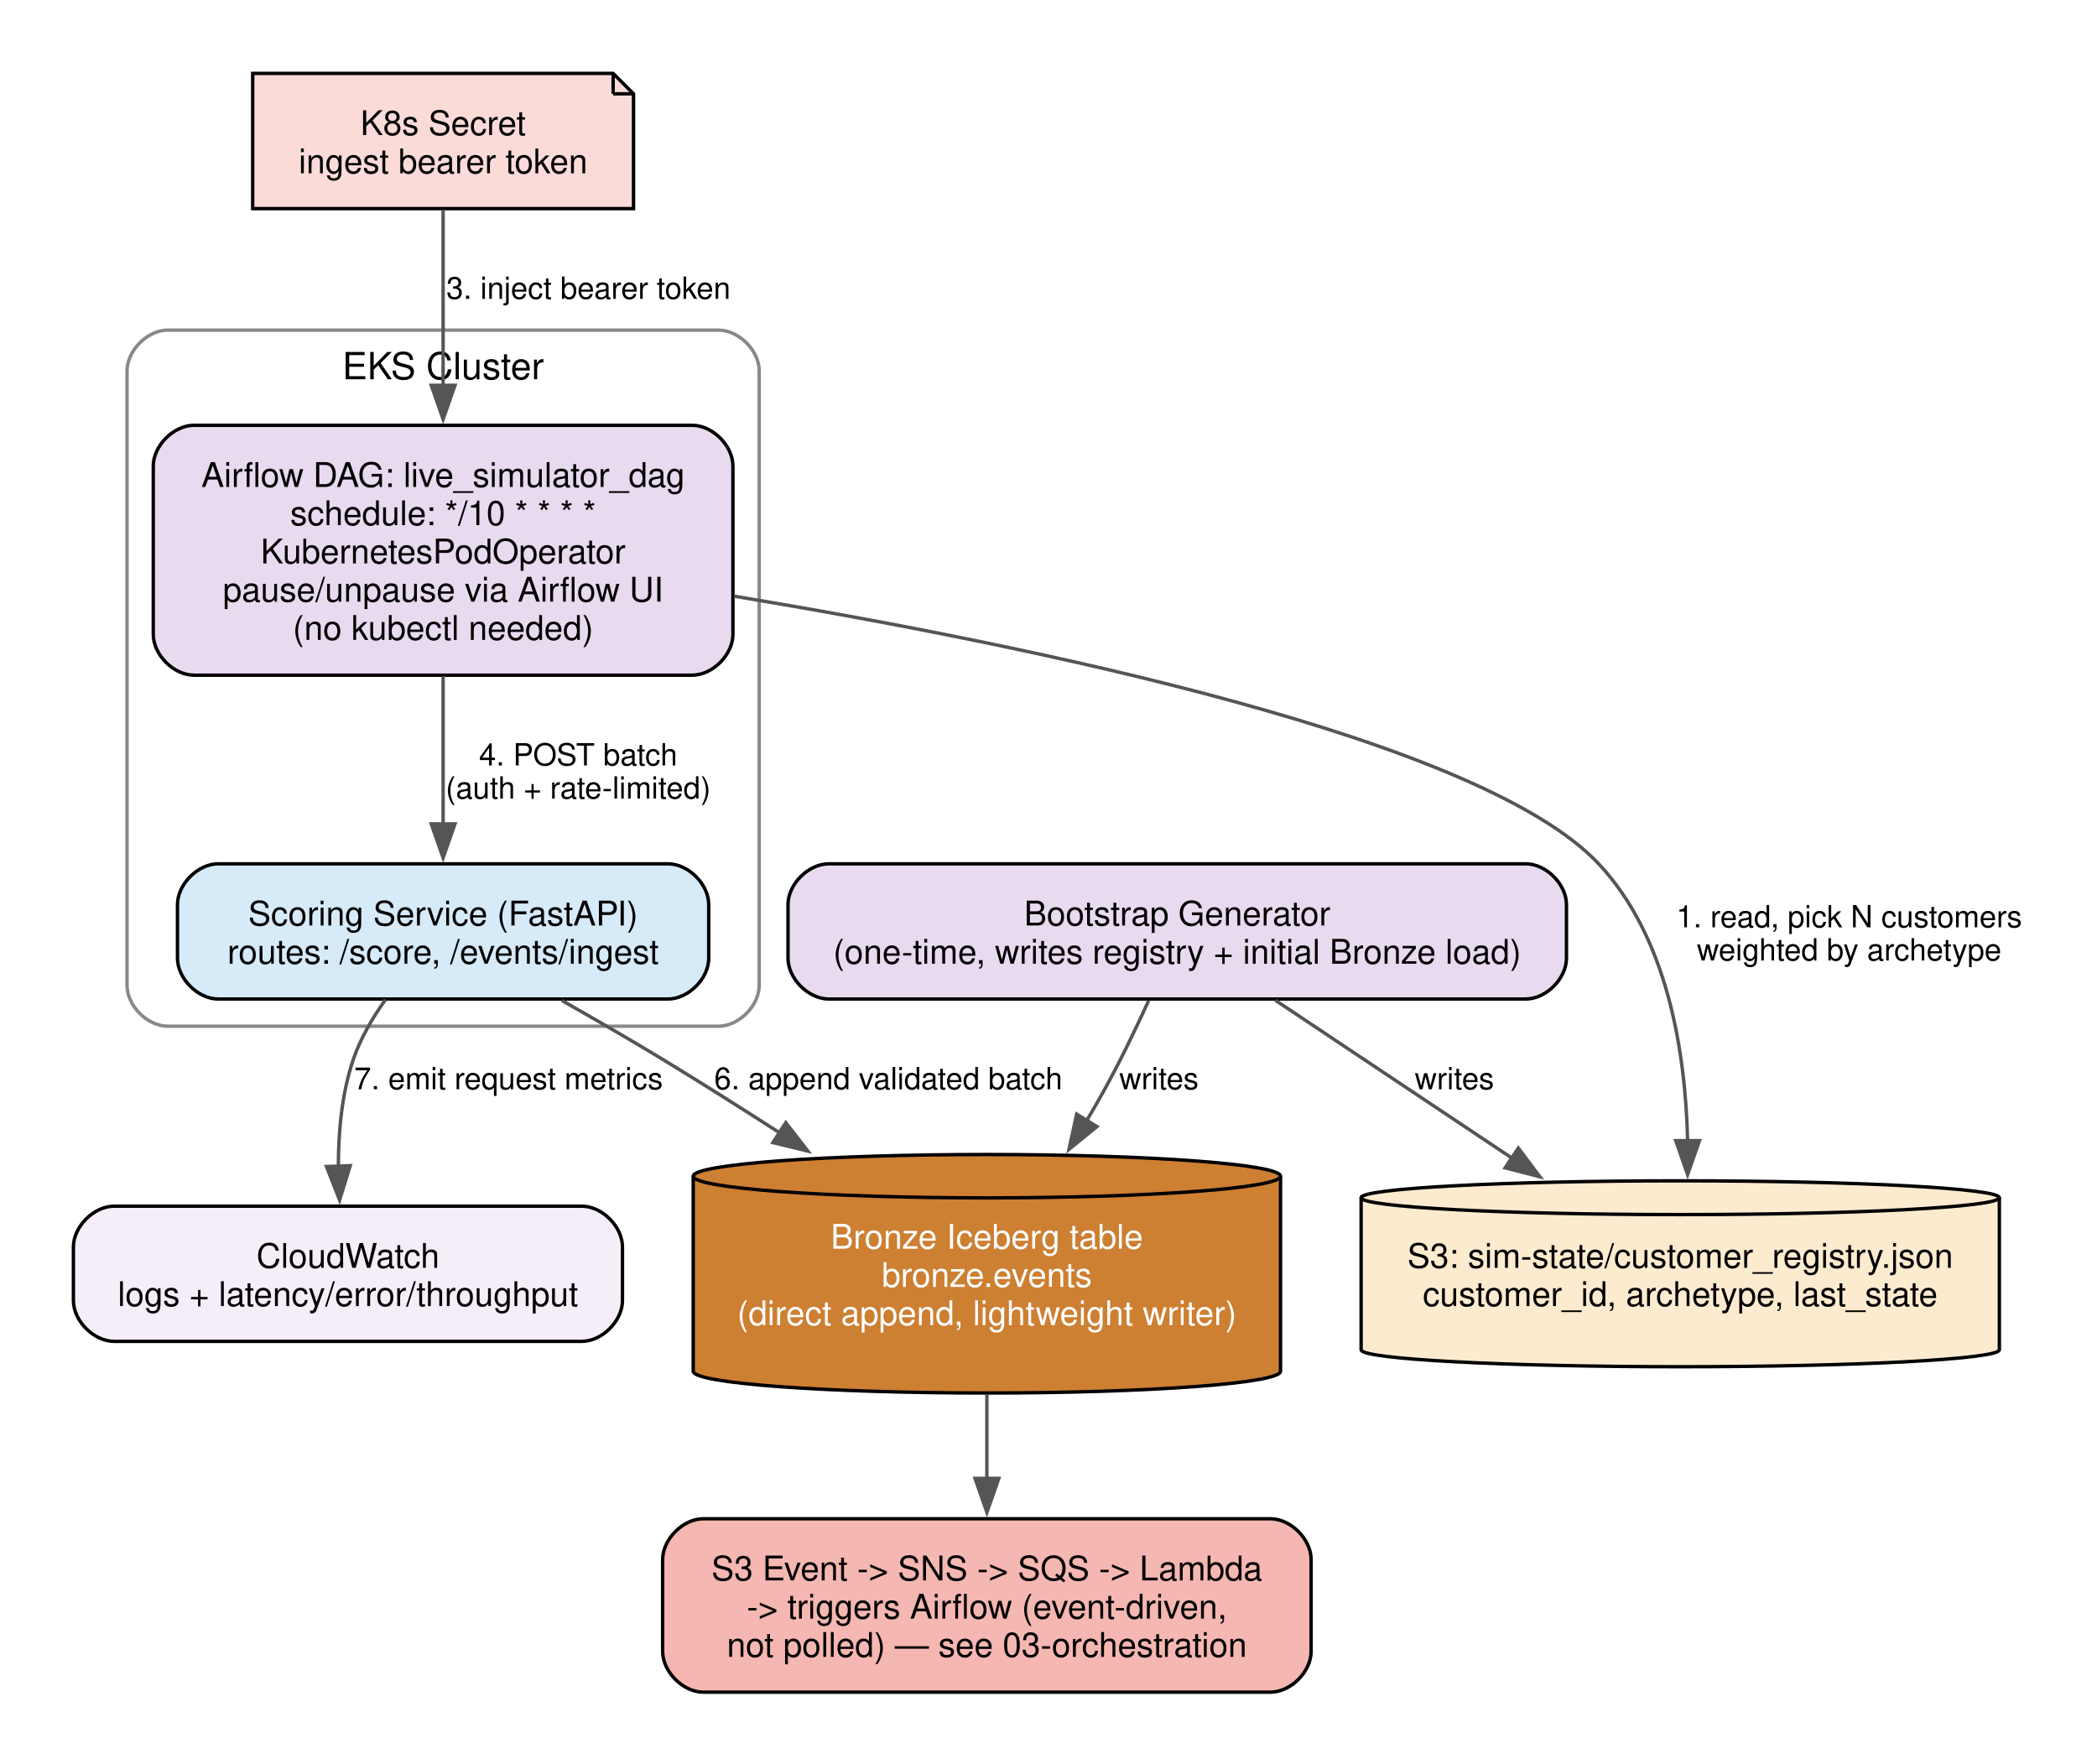
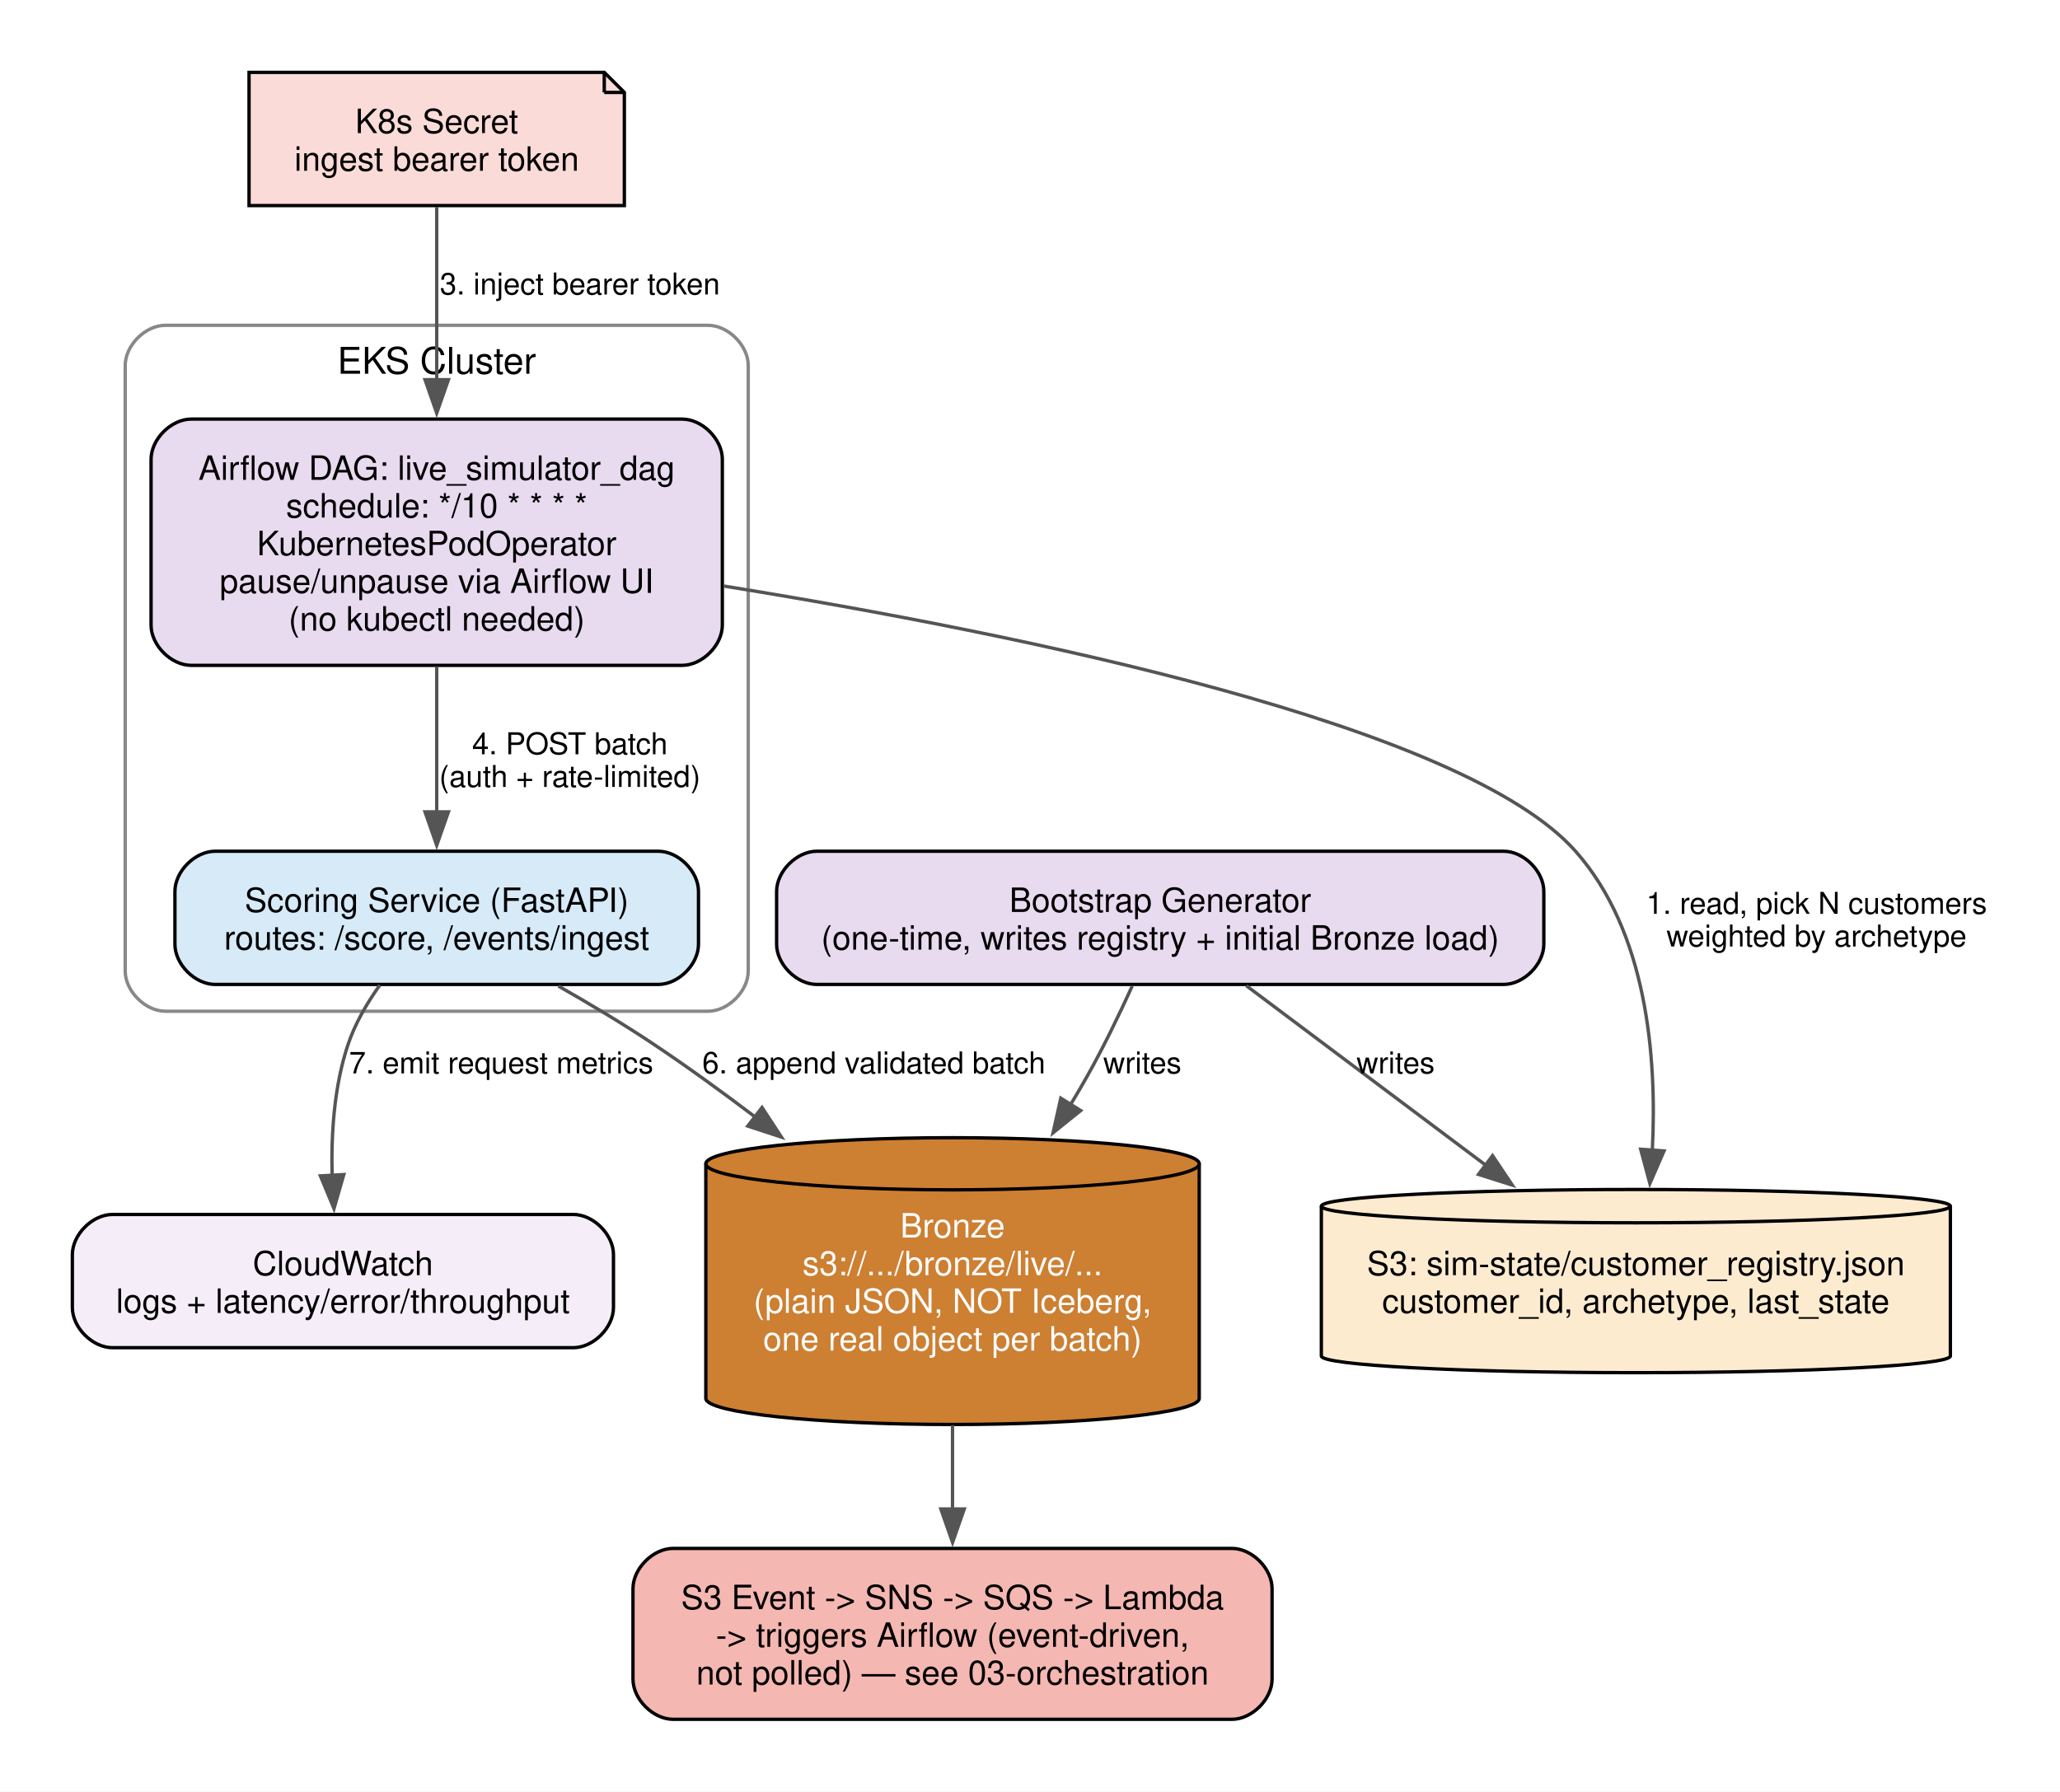
- <svg xmlns="http://www.w3.org/2000/svg" width="617pt" height="519pt" viewBox="0.00 0.00 617.00 519.00">
-   <g id="graph0" class="graph" transform="scale(1 1) rotate(0) translate(21.6 497.89)">
-     <polygon fill="white" stroke="none" points="-21.6,21.6 -21.6,-497.89 595.46,-497.89 595.46,21.6 -21.6,21.6" />
+ <svg xmlns="http://www.w3.org/2000/svg" width="615pt" height="535pt" viewBox="0.00 0.00 615.00 535.00">
+   <g id="graph0" class="graph" transform="scale(1 1) rotate(0) translate(21.6 513.35)">
+     <polygon fill="white" stroke="none" points="-21.6,21.6 -21.6,-513.35 593.72,-513.35 593.72,21.6 -21.6,21.6" />
    <g id="clust1" class="cluster">
-       <path fill="white" stroke="#888888" d="M27.78,-195.95C27.78,-195.95 189.78,-195.95 189.78,-195.95 195.78,-195.95 201.78,-201.95 201.78,-207.95 201.78,-207.95 201.78,-388.76 201.78,-388.76 201.78,-394.76 195.78,-400.76 189.78,-400.76 189.78,-400.76 27.77,-400.76 27.77,-400.76 21.77,-400.76 15.78,-394.76 15.78,-388.76 15.78,-388.76 15.78,-207.95 15.78,-207.95 15.78,-201.95 21.78,-195.95 27.78,-195.95" />
-       <text xml:space="preserve" text-anchor="middle" x="108.78" y="-386.31" font-family="Helvetica,sans-Serif" font-size="11.00">EKS Cluster</text>
+       <path fill="white" stroke="#888888" d="M27.78,-211.42C27.78,-211.42 189.78,-211.42 189.78,-211.42 195.78,-211.42 201.78,-217.42 201.78,-223.42 201.78,-223.42 201.78,-404.22 201.78,-404.22 201.78,-410.22 195.78,-416.22 189.78,-416.22 189.78,-416.22 27.77,-416.22 27.77,-416.22 21.77,-416.22 15.78,-410.22 15.78,-404.22 15.78,-404.22 15.78,-223.42 15.78,-223.42 15.78,-217.42 21.78,-211.42 27.78,-211.42" />
+       <text xml:space="preserve" text-anchor="middle" x="108.78" y="-401.77" font-family="Helvetica,sans-Serif" font-size="11.00">EKS Cluster</text>
    </g>
    <g id="node1" class="node">
-       <path fill="#e8daef" stroke="black" d="M182.05,-372.76C182.05,-372.76 35.5,-372.76 35.5,-372.76 29.5,-372.76 23.5,-366.76 23.5,-360.76 23.5,-360.76 23.5,-311.23 23.5,-311.23 23.5,-305.23 29.5,-299.23 35.5,-299.23 35.5,-299.23 182.05,-299.23 182.05,-299.23 188.05,-299.23 194.05,-305.23 194.05,-311.23 194.05,-311.23 194.05,-360.76 194.05,-360.76 194.05,-366.76 188.05,-372.76 182.05,-372.76" />
-       <text xml:space="preserve" text-anchor="middle" x="108.78" y="-354.62" font-family="Helvetica,sans-Serif" font-size="10.00">Airflow DAG: live_simulator_dag</text>
-       <text xml:space="preserve" text-anchor="middle" x="108.78" y="-343.37" font-family="Helvetica,sans-Serif" font-size="10.00">schedule: */10 * * * *</text>
-       <text xml:space="preserve" text-anchor="middle" x="108.78" y="-332.12" font-family="Helvetica,sans-Serif" font-size="10.00">KubernetesPodOperator</text>
-       <text xml:space="preserve" text-anchor="middle" x="108.78" y="-320.87" font-family="Helvetica,sans-Serif" font-size="10.00">pause/unpause via Airflow UI</text>
-       <text xml:space="preserve" text-anchor="middle" x="108.78" y="-309.62" font-family="Helvetica,sans-Serif" font-size="10.00">(no kubectl needed)</text>
+       <path fill="#e8daef" stroke="black" d="M182.05,-388.22C182.05,-388.22 35.5,-388.22 35.5,-388.22 29.5,-388.22 23.5,-382.22 23.5,-376.22 23.5,-376.22 23.5,-326.69 23.5,-326.69 23.5,-320.69 29.5,-314.69 35.5,-314.69 35.5,-314.69 182.05,-314.69 182.05,-314.69 188.05,-314.69 194.05,-320.69 194.05,-326.69 194.05,-326.69 194.05,-376.22 194.05,-376.22 194.05,-382.22 188.05,-388.22 182.05,-388.22" />
+       <text xml:space="preserve" text-anchor="middle" x="108.78" y="-370.08" font-family="Helvetica,sans-Serif" font-size="10.00">Airflow DAG: live_simulator_dag</text>
+       <text xml:space="preserve" text-anchor="middle" x="108.78" y="-358.83" font-family="Helvetica,sans-Serif" font-size="10.00">schedule: */10 * * * *</text>
+       <text xml:space="preserve" text-anchor="middle" x="108.78" y="-347.58" font-family="Helvetica,sans-Serif" font-size="10.00">KubernetesPodOperator</text>
+       <text xml:space="preserve" text-anchor="middle" x="108.78" y="-336.33" font-family="Helvetica,sans-Serif" font-size="10.00">pause/unpause via Airflow UI</text>
+       <text xml:space="preserve" text-anchor="middle" x="108.78" y="-325.08" font-family="Helvetica,sans-Serif" font-size="10.00">(no kubectl needed)</text>
    </g>
    <g id="node2" class="node">
-       <path fill="#d6eaf8" stroke="black" d="M174.93,-243.73C174.93,-243.73 42.63,-243.73 42.63,-243.73 36.62,-243.73 30.62,-237.73 30.62,-231.73 30.62,-231.73 30.62,-215.95 30.62,-215.95 30.62,-209.95 36.62,-203.95 42.62,-203.95 42.62,-203.95 174.93,-203.95 174.93,-203.95 180.93,-203.95 186.93,-209.95 186.93,-215.95 186.93,-215.95 186.93,-231.73 186.93,-231.73 186.93,-237.73 180.93,-243.73 174.93,-243.73" />
-       <text xml:space="preserve" text-anchor="middle" x="108.78" y="-225.59" font-family="Helvetica,sans-Serif" font-size="10.00">Scoring Service (FastAPI)</text>
-       <text xml:space="preserve" text-anchor="middle" x="108.78" y="-214.34" font-family="Helvetica,sans-Serif" font-size="10.00">routes: /score, /events/ingest</text>
+       <path fill="#d6eaf8" stroke="black" d="M174.93,-259.19C174.93,-259.19 42.63,-259.19 42.63,-259.19 36.62,-259.19 30.62,-253.19 30.62,-247.19 30.62,-247.19 30.62,-231.42 30.62,-231.42 30.62,-225.42 36.62,-219.42 42.62,-219.42 42.62,-219.42 174.93,-219.42 174.93,-219.42 180.93,-219.42 186.93,-225.42 186.93,-231.42 186.93,-231.42 186.93,-247.19 186.93,-247.19 186.93,-253.19 180.93,-259.19 174.93,-259.19" />
+       <text xml:space="preserve" text-anchor="middle" x="108.78" y="-241.06" font-family="Helvetica,sans-Serif" font-size="10.00">Scoring Service (FastAPI)</text>
+       <text xml:space="preserve" text-anchor="middle" x="108.78" y="-229.81" font-family="Helvetica,sans-Serif" font-size="10.00">routes: /score, /events/ingest</text>
    </g>
    <g id="edge3" class="edge">
-       <path fill="none" stroke="#555555" d="M108.78,-298.92C108.78,-284.75 108.78,-268.67 108.78,-255.11" />
-       <polygon fill="#555555" stroke="#555555" points="112.28,-255.48 108.78,-245.48 105.28,-255.48 112.28,-255.48" />
-       <text xml:space="preserve" text-anchor="middle" x="148.53" y="-272.68" font-family="Helvetica,sans-Serif" font-size="9.00">4. POST batch</text>
-       <text xml:space="preserve" text-anchor="middle" x="148.53" y="-262.93" font-family="Helvetica,sans-Serif" font-size="9.00">(auth + rate-limited)</text>
+       <path fill="none" stroke="#555555" d="M108.78,-314.39C108.78,-300.22 108.78,-284.14 108.78,-270.58" />
+       <polygon fill="#555555" stroke="#555555" points="112.28,-270.95 108.78,-260.95 105.28,-270.95 112.28,-270.95" />
+       <text xml:space="preserve" text-anchor="middle" x="148.53" y="-288.14" font-family="Helvetica,sans-Serif" font-size="9.00">4. POST batch</text>
+       <text xml:space="preserve" text-anchor="middle" x="148.53" y="-278.39" font-family="Helvetica,sans-Serif" font-size="9.00">(auth + rate-limited)</text>
    </g>
    <g id="node3" class="node">
-       <path fill="#fdebd0" stroke="black" d="M566.67,-145.49C566.67,-148.23 524.59,-150.46 472.77,-150.46 420.96,-150.46 378.88,-148.23 378.88,-145.49 378.88,-145.49 378.88,-100.74 378.88,-100.74 378.88,-97.99 420.96,-95.76 472.77,-95.76 524.59,-95.76 566.67,-97.99 566.67,-100.74 566.67,-100.74 566.67,-145.49 566.67,-145.49" />
-       <path fill="none" stroke="black" d="M566.67,-145.49C566.67,-142.75 524.59,-140.52 472.77,-140.52 420.96,-140.52 378.88,-142.75 378.88,-145.49" />
-       <text xml:space="preserve" text-anchor="middle" x="472.77" y="-124.86" font-family="Helvetica,sans-Serif" font-size="10.00">S3: sim-state/customer_registry.json</text>
-       <text xml:space="preserve" text-anchor="middle" x="472.77" y="-113.61" font-family="Helvetica,sans-Serif" font-size="10.00">customer_id, archetype, last_state</text>
+       <path fill="#fdebd0" stroke="black" d="M560.67,-153.22C560.67,-155.97 518.59,-158.2 466.77,-158.2 414.96,-158.2 372.88,-155.97 372.88,-153.22 372.88,-153.22 372.88,-108.47 372.88,-108.47 372.88,-105.73 414.96,-103.5 466.77,-103.5 518.59,-103.5 560.67,-105.73 560.67,-108.47 560.67,-108.47 560.67,-153.22 560.67,-153.22" />
+       <path fill="none" stroke="black" d="M560.67,-153.22C560.67,-150.48 518.59,-148.25 466.77,-148.25 414.96,-148.25 372.88,-150.48 372.88,-153.22" />
+       <text xml:space="preserve" text-anchor="middle" x="466.77" y="-132.6" font-family="Helvetica,sans-Serif" font-size="10.00">S3: sim-state/customer_registry.json</text>
+       <text xml:space="preserve" text-anchor="middle" x="466.77" y="-121.35" font-family="Helvetica,sans-Serif" font-size="10.00">customer_id, archetype, last_state</text>
    </g>
    <g id="edge1" class="edge">
-       <path fill="none" stroke="#555555" d="M194.45,-322.47C283.41,-307.71 414.34,-280.45 448.77,-243.73 469.07,-222.09 474.34,-188.33 474.95,-162.18" />
-       <polygon fill="#555555" stroke="#555555" points="478.45,-162.29 474.94,-152.29 471.45,-162.29 478.45,-162.29" />
-       <text xml:space="preserve" text-anchor="middle" x="522.49" y="-225.04" font-family="Helvetica,sans-Serif" font-size="9.00">1. read, pick N customers</text>
-       <text xml:space="preserve" text-anchor="middle" x="522.49" y="-215.29" font-family="Helvetica,sans-Serif" font-size="9.00">weighted by archetype</text>
+       <path fill="none" stroke="#555555" d="M194.45,-338.38C283.77,-323.95 415.36,-296.95 448.77,-259.19 470.08,-235.13 473.11,-197.87 471.69,-169.86" />
+       <polygon fill="#555555" stroke="#555555" points="475.19,-169.71 470.96,-159.99 468.21,-170.22 475.19,-169.71" />
+       <text xml:space="preserve" text-anchor="middle" x="520.74" y="-240.5" font-family="Helvetica,sans-Serif" font-size="9.00">1. read, pick N customers</text>
+       <text xml:space="preserve" text-anchor="middle" x="520.74" y="-230.75" font-family="Helvetica,sans-Serif" font-size="9.00">weighted by archetype</text>
    </g>
    <g id="node5" class="node">
-       <path fill="#cd7f32" stroke="black" d="M355.17,-151.82C355.17,-155.34 316.45,-158.2 268.77,-158.2 221.1,-158.2 182.37,-155.34 182.37,-151.82 182.37,-151.82 182.37,-94.41 182.37,-94.41 182.37,-90.89 221.1,-88.03 268.77,-88.03 316.45,-88.03 355.17,-90.89 355.17,-94.41 355.17,-94.41 355.17,-151.82 355.17,-151.82" />
-       <path fill="none" stroke="black" d="M355.17,-151.82C355.17,-148.3 316.45,-145.44 268.77,-145.44 221.1,-145.44 182.37,-148.3 182.37,-151.82" />
-       <text xml:space="preserve" text-anchor="middle" x="268.77" y="-130.49" font-family="Helvetica,sans-Serif" font-size="10.00" fill="white">Bronze Iceberg table</text>
-       <text xml:space="preserve" text-anchor="middle" x="268.77" y="-119.24" font-family="Helvetica,sans-Serif" font-size="10.00" fill="white">bronze.events</text>
-       <text xml:space="preserve" text-anchor="middle" x="268.77" y="-107.99" font-family="Helvetica,sans-Serif" font-size="10.00" fill="white">(direct append, lightweight writer)</text>
+       <path fill="#cd7f32" stroke="black" d="M336.42,-165.88C336.42,-170.18 303.41,-173.66 262.77,-173.66 222.14,-173.66 189.12,-170.18 189.12,-165.88 189.12,-165.88 189.12,-95.81 189.12,-95.81 189.12,-91.52 222.14,-88.03 262.77,-88.03 303.41,-88.03 336.42,-91.52 336.42,-95.81 336.42,-95.81 336.42,-165.88 336.42,-165.88" />
+       <path fill="none" stroke="black" d="M336.42,-165.88C336.42,-161.58 303.41,-158.09 262.77,-158.09 222.14,-158.09 189.12,-161.58 189.12,-165.88" />
+       <text xml:space="preserve" text-anchor="middle" x="262.77" y="-143.85" font-family="Helvetica,sans-Serif" font-size="10.00" fill="white">Bronze</text>
+       <text xml:space="preserve" text-anchor="middle" x="262.77" y="-132.6" font-family="Helvetica,sans-Serif" font-size="10.00" fill="white">s3://.../bronze/live/...</text>
+       <text xml:space="preserve" text-anchor="middle" x="262.77" y="-121.35" font-family="Helvetica,sans-Serif" font-size="10.00" fill="white">(plain JSON, NOT Iceberg,</text>
+       <text xml:space="preserve" text-anchor="middle" x="262.77" y="-110.1" font-family="Helvetica,sans-Serif" font-size="10.00" fill="white">one real object per batch)</text>
    </g>
    <g id="edge4" class="edge">
-       <path fill="none" stroke="#555555" d="M143.75,-203.5C153.53,-197.95 164.13,-191.81 173.78,-185.95 184.94,-179.15 196.7,-171.72 208.01,-164.45" />
-       <polygon fill="#555555" stroke="#555555" points="209.6,-167.58 216.1,-159.21 205.8,-161.7 209.6,-167.58" />
-       <text xml:space="preserve" text-anchor="middle" x="239.77" y="-177.4" font-family="Helvetica,sans-Serif" font-size="9.00">6. append validated batch</text>
+       <path fill="none" stroke="#555555" d="M145.11,-218.93C154.61,-213.53 164.72,-207.48 173.78,-201.41 183.76,-194.73 194.06,-187.27 203.95,-179.77" />
+       <polygon fill="#555555" stroke="#555555" points="205.9,-182.69 211.7,-173.83 201.64,-177.14 205.9,-182.69" />
+       <text xml:space="preserve" text-anchor="middle" x="239.28" y="-192.86" font-family="Helvetica,sans-Serif" font-size="9.00">6. append validated batch</text>
    </g>
    <g id="node6" class="node">
-       <path fill="#f5eef8" stroke="black" d="M149.55,-143C149.55,-143 12,-143 12,-143 6,-143 0,-137 0,-131 0,-131 0,-115.22 0,-115.22 0,-109.22 6,-103.22 12,-103.22 12,-103.22 149.55,-103.22 149.55,-103.22 155.55,-103.22 161.55,-109.22 161.55,-115.22 161.55,-115.22 161.55,-131 161.55,-131 161.55,-137 155.55,-143 149.55,-143" />
-       <text xml:space="preserve" text-anchor="middle" x="80.78" y="-124.86" font-family="Helvetica,sans-Serif" font-size="10.00">CloudWatch</text>
-       <text xml:space="preserve" text-anchor="middle" x="80.78" y="-113.61" font-family="Helvetica,sans-Serif" font-size="10.00">logs + latency/error/throughput</text>
+       <path fill="#f5eef8" stroke="black" d="M149.55,-150.74C149.55,-150.74 12,-150.74 12,-150.74 6,-150.74 0,-144.74 0,-138.74 0,-138.74 0,-122.96 0,-122.96 0,-116.96 6,-110.96 12,-110.96 12,-110.96 149.55,-110.96 149.55,-110.96 155.55,-110.96 161.55,-116.96 161.55,-122.96 161.55,-122.96 161.55,-138.74 161.55,-138.74 161.55,-144.74 155.55,-150.74 149.55,-150.74" />
+       <text xml:space="preserve" text-anchor="middle" x="80.78" y="-132.6" font-family="Helvetica,sans-Serif" font-size="10.00">CloudWatch</text>
+       <text xml:space="preserve" text-anchor="middle" x="80.78" y="-121.35" font-family="Helvetica,sans-Serif" font-size="10.00">logs + latency/error/throughput</text>
    </g>
    <g id="edge5" class="edge">
-       <path fill="none" stroke="#555555" d="M91.81,-203.76C87.96,-198.36 84.38,-192.23 82.28,-185.95 78.96,-176.07 77.94,-164.79 77.96,-154.6" />
-       <polygon fill="#555555" stroke="#555555" points="81.45,-154.92 78.32,-144.8 74.45,-154.66 81.45,-154.92" />
-       <text xml:space="preserve" text-anchor="middle" x="128.03" y="-177.4" font-family="Helvetica,sans-Serif" font-size="9.00">7. emit request metrics</text>
+       <path fill="none" stroke="#555555" d="M91.8,-219.23C87.95,-213.83 84.37,-207.7 82.28,-201.41 78.13,-189 77.22,-174.63 77.56,-162.18" />
+       <polygon fill="#555555" stroke="#555555" points="81.04,-162.66 78.11,-152.48 74.05,-162.26 81.04,-162.66" />
+       <text xml:space="preserve" text-anchor="middle" x="128.03" y="-192.86" font-family="Helvetica,sans-Serif" font-size="9.00">7. emit request metrics</text>
    </g>
    <g id="node4" class="node">
-       <polygon fill="#fadbd8" stroke="black" points="158.8,-476.29 52.75,-476.29 52.75,-436.51 164.8,-436.51 164.8,-470.29 158.8,-476.29" />
-       <polyline fill="none" stroke="black" points="158.8,-476.29 158.8,-470.29" />
-       <polyline fill="none" stroke="black" points="164.8,-470.29 158.8,-470.29" />
-       <text xml:space="preserve" text-anchor="middle" x="108.78" y="-458.15" font-family="Helvetica,sans-Serif" font-size="10.00">K8s Secret</text>
-       <text xml:space="preserve" text-anchor="middle" x="108.78" y="-446.9" font-family="Helvetica,sans-Serif" font-size="10.00">ingest bearer token</text>
+       <polygon fill="#fadbd8" stroke="black" points="158.8,-491.75 52.75,-491.75 52.75,-451.97 164.8,-451.97 164.8,-485.75 158.8,-491.75" />
+       <polyline fill="none" stroke="black" points="158.8,-491.75 158.8,-485.75" />
+       <polyline fill="none" stroke="black" points="164.8,-485.75 158.8,-485.75" />
+       <text xml:space="preserve" text-anchor="middle" x="108.78" y="-473.61" font-family="Helvetica,sans-Serif" font-size="10.00">K8s Secret</text>
+       <text xml:space="preserve" text-anchor="middle" x="108.78" y="-462.36" font-family="Helvetica,sans-Serif" font-size="10.00">ingest bearer token</text>
    </g>
    <g id="edge2" class="edge">
-       <path fill="none" stroke="#555555" d="M108.78,-436.11C108.78,-422.07 108.78,-402.41 108.78,-384.31" />
-       <polygon fill="#555555" stroke="#555555" points="112.28,-384.52 108.78,-374.52 105.28,-384.52 112.28,-384.52" />
-       <text xml:space="preserve" text-anchor="middle" x="151.53" y="-409.96" font-family="Helvetica,sans-Serif" font-size="9.00">3. inject bearer token</text>
+       <path fill="none" stroke="#555555" d="M108.78,-451.58C108.78,-437.53 108.78,-417.88 108.78,-399.78" />
+       <polygon fill="#555555" stroke="#555555" points="112.28,-399.99 108.78,-389.99 105.28,-399.99 112.28,-399.99" />
+       <text xml:space="preserve" text-anchor="middle" x="151.53" y="-425.42" font-family="Helvetica,sans-Serif" font-size="9.00">3. inject bearer token</text>
    </g>
    <g id="node7" class="node">
-       <path fill="#f5b7b1" stroke="black" d="M352.17,-51.03C352.17,-51.03 185.37,-51.03 185.37,-51.03 179.37,-51.03 173.37,-45.03 173.37,-39.03 173.37,-39.03 173.37,-12 173.37,-12 173.37,-6 179.37,0 185.37,0 185.37,0 352.17,0 352.17,0 358.17,0 364.17,-6 364.17,-12 364.17,-12 364.17,-39.03 364.17,-39.03 364.17,-45.03 358.17,-51.03 352.17,-51.03" />
-       <text xml:space="preserve" text-anchor="middle" x="268.77" y="-32.89" font-family="Helvetica,sans-Serif" font-size="10.00">S3 Event -&gt; SNS -&gt; SQS -&gt; Lambda</text>
-       <text xml:space="preserve" text-anchor="middle" x="268.77" y="-21.64" font-family="Helvetica,sans-Serif" font-size="10.00">-&gt; triggers Airflow (event-driven,</text>
-       <text xml:space="preserve" text-anchor="middle" x="268.77" y="-10.39" font-family="Helvetica,sans-Serif" font-size="10.00">not polled) — see 03-orchestration</text>
+       <path fill="#f5b7b1" stroke="black" d="M346.17,-51.03C346.17,-51.03 179.37,-51.03 179.37,-51.03 173.37,-51.03 167.37,-45.03 167.37,-39.03 167.37,-39.03 167.37,-12 167.37,-12 167.37,-6 173.37,0 179.37,0 179.37,0 346.17,0 346.17,0 352.17,0 358.17,-6 358.17,-12 358.17,-12 358.17,-39.03 358.17,-39.03 358.17,-45.03 352.17,-51.03 346.17,-51.03" />
+       <text xml:space="preserve" text-anchor="middle" x="262.77" y="-32.89" font-family="Helvetica,sans-Serif" font-size="10.00">S3 Event -&gt; SNS -&gt; SQS -&gt; Lambda</text>
+       <text xml:space="preserve" text-anchor="middle" x="262.77" y="-21.64" font-family="Helvetica,sans-Serif" font-size="10.00">-&gt; triggers Airflow (event-driven,</text>
+       <text xml:space="preserve" text-anchor="middle" x="262.77" y="-10.39" font-family="Helvetica,sans-Serif" font-size="10.00">not polled) — see 03-orchestration</text>
    </g>
    <g id="edge6" class="edge">
-       <path fill="none" stroke="#555555" d="M268.77,-87.6C268.77,-79.55 268.77,-70.96 268.77,-62.83" />
-       <polygon fill="#555555" stroke="#555555" points="272.28,-62.9 268.78,-52.9 265.28,-62.9 272.28,-62.9" />
+       <path fill="none" stroke="#555555" d="M262.77,-87.82C262.77,-79.48 262.77,-70.8 262.77,-62.68" />
+       <polygon fill="#555555" stroke="#555555" points="266.28,-62.81 262.78,-52.81 259.28,-62.81 266.28,-62.81" />
    </g>
    <g id="node8" class="node">
-       <path fill="#e8daef" stroke="black" d="M427.3,-243.73C427.3,-243.73 222.25,-243.73 222.25,-243.73 216.25,-243.73 210.25,-237.73 210.25,-231.73 210.25,-231.73 210.25,-215.95 210.25,-215.95 210.25,-209.95 216.25,-203.95 222.25,-203.95 222.25,-203.95 427.3,-203.95 427.3,-203.95 433.3,-203.95 439.3,-209.95 439.3,-215.95 439.3,-215.95 439.3,-231.73 439.3,-231.73 439.3,-237.73 433.3,-243.73 427.3,-243.73" />
-       <text xml:space="preserve" text-anchor="middle" x="324.77" y="-225.59" font-family="Helvetica,sans-Serif" font-size="10.00">Bootstrap Generator</text>
-       <text xml:space="preserve" text-anchor="middle" x="324.77" y="-214.34" font-family="Helvetica,sans-Serif" font-size="10.00">(one-time, writes registry + initial Bronze load)</text>
+       <path fill="#e8daef" stroke="black" d="M427.3,-259.19C427.3,-259.19 222.25,-259.19 222.25,-259.19 216.25,-259.19 210.25,-253.19 210.25,-247.19 210.25,-247.19 210.25,-231.42 210.25,-231.42 210.25,-225.42 216.25,-219.42 222.25,-219.42 222.25,-219.42 427.3,-219.42 427.3,-219.42 433.3,-219.42 439.3,-225.42 439.3,-231.42 439.3,-231.42 439.3,-247.19 439.3,-247.19 439.3,-253.19 433.3,-259.19 427.3,-259.19" />
+       <text xml:space="preserve" text-anchor="middle" x="324.77" y="-241.06" font-family="Helvetica,sans-Serif" font-size="10.00">Bootstrap Generator</text>
+       <text xml:space="preserve" text-anchor="middle" x="324.77" y="-229.81" font-family="Helvetica,sans-Serif" font-size="10.00">(one-time, writes registry + initial Bronze load)</text>
    </g>
    <g id="edge7" class="edge">
-       <path fill="none" stroke="#555555" d="M353.66,-203.57C373.48,-190.35 400.27,-172.48 423.43,-157.03" />
-       <polygon fill="#555555" stroke="#555555" points="425.13,-160.1 431.5,-151.64 421.24,-154.28 425.13,-160.1" />
-       <text xml:space="preserve" text-anchor="middle" x="406.34" y="-177.4" font-family="Helvetica,sans-Serif" font-size="9.00">writes</text>
+       <path fill="none" stroke="#555555" d="M350.49,-219.03C370.39,-204.11 398.43,-183.09 421.99,-165.42" />
+       <polygon fill="#555555" stroke="#555555" points="423.99,-168.3 429.89,-159.5 419.79,-162.7 423.99,-168.3" />
+       <text xml:space="preserve" text-anchor="middle" x="395.06" y="-192.86" font-family="Helvetica,sans-Serif" font-size="9.00">writes</text>
    </g>
    <g id="edge8" class="edge">
-       <path fill="none" stroke="#555555" d="M316.37,-203.48C312.49,-194.97 307.67,-184.95 302.77,-176.2 301.3,-173.55 299.73,-170.85 298.12,-168.16" />
-       <polygon fill="#555555" stroke="#555555" points="301.15,-166.41 292.93,-159.73 295.19,-170.08 301.15,-166.41" />
-       <text xml:space="preserve" text-anchor="middle" x="319.42" y="-177.4" font-family="Helvetica,sans-Serif" font-size="9.00">writes</text>
+       <path fill="none" stroke="#555555" d="M316.41,-218.92C312.54,-210.41 307.71,-200.39 302.77,-191.66 301.27,-189 299.69,-186.31 298.05,-183.6" />
+       <polygon fill="#555555" stroke="#555555" points="301.03,-181.76 292.78,-175.12 295.09,-185.46 301.03,-181.76" />
+       <text xml:space="preserve" text-anchor="middle" x="319.45" y="-192.86" font-family="Helvetica,sans-Serif" font-size="9.00">writes</text>
    </g>
  </g>
</svg>
